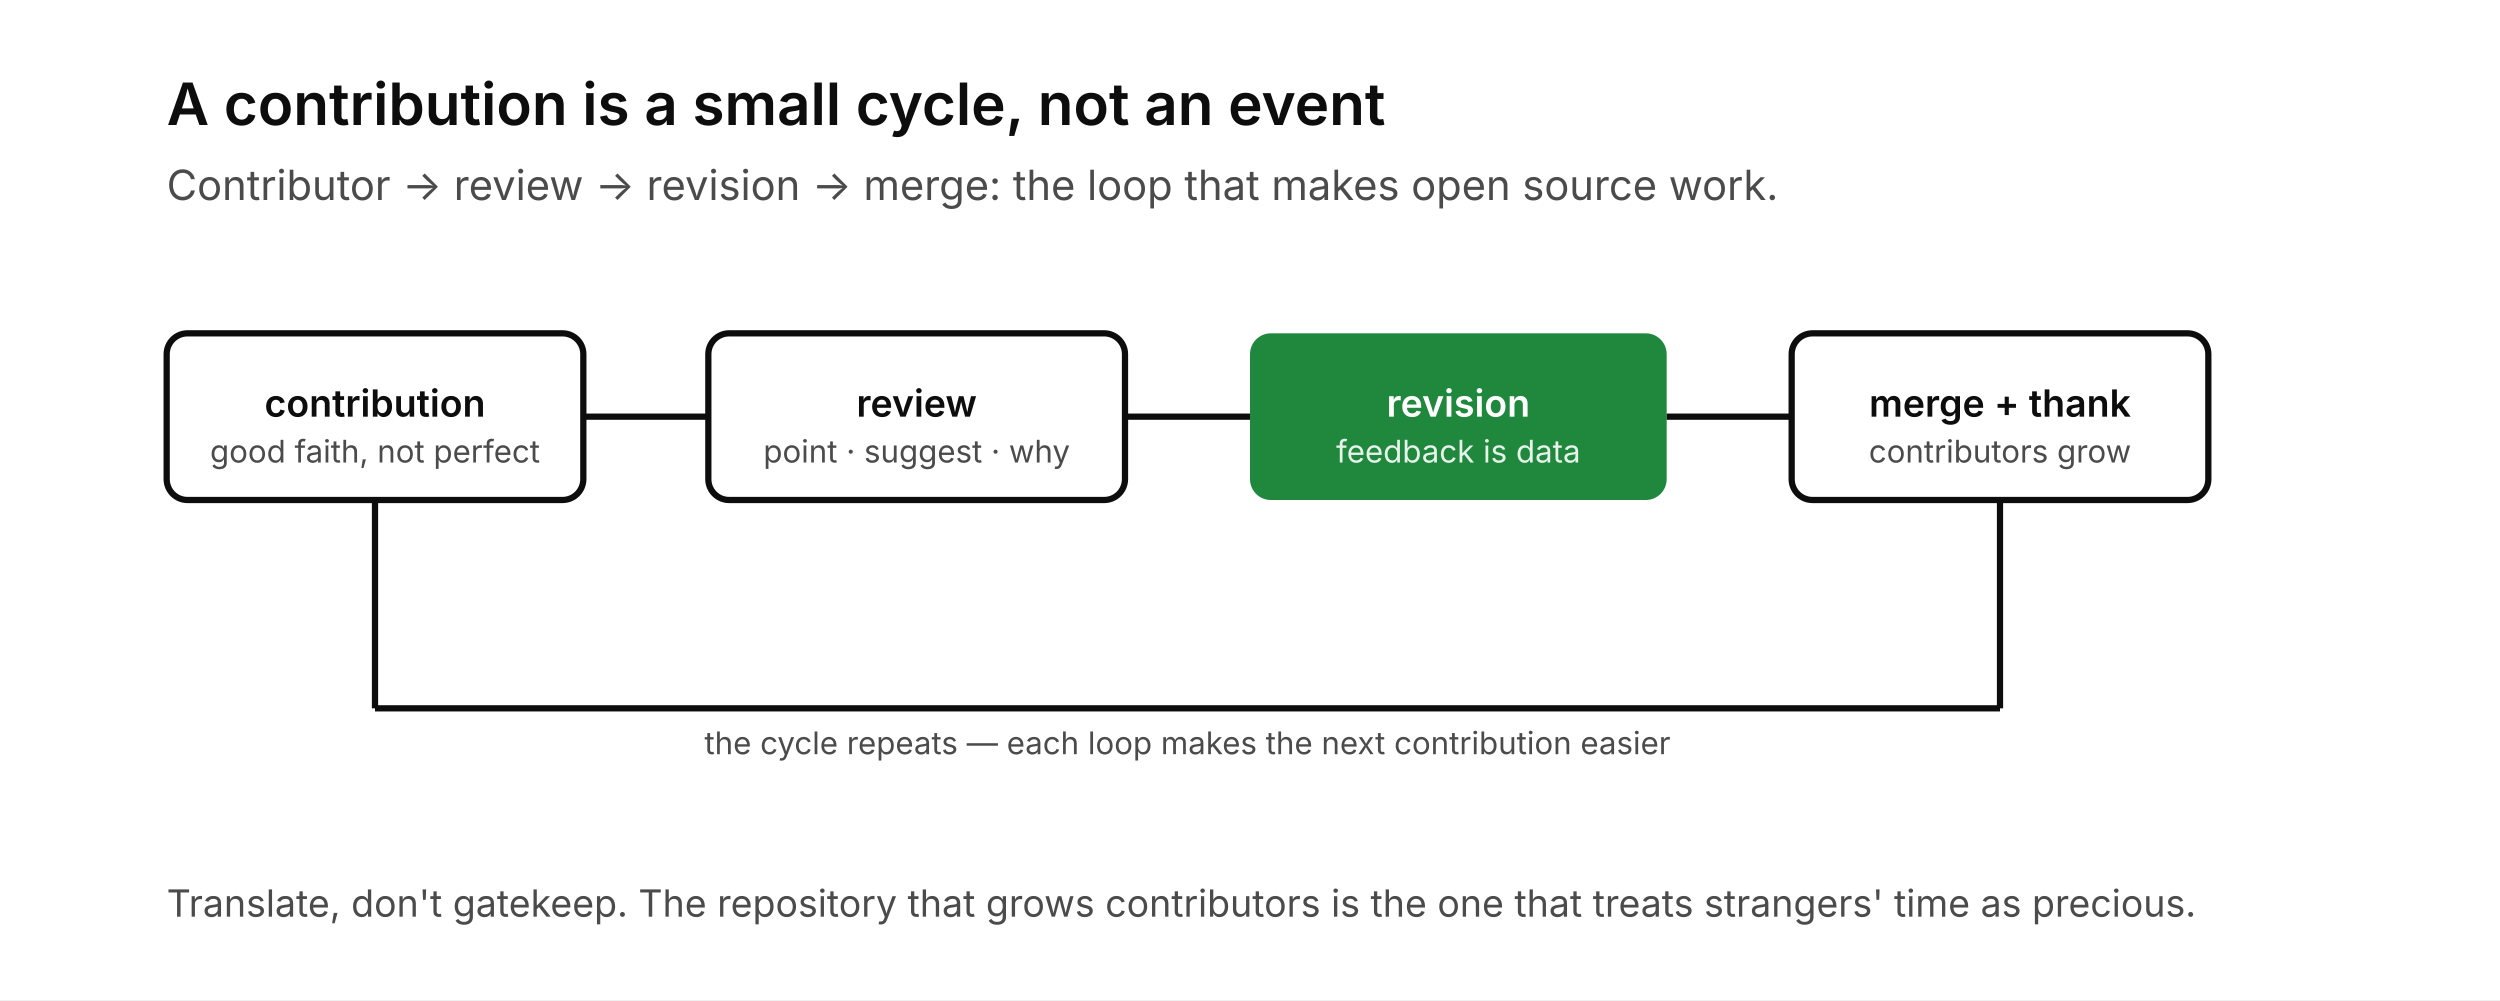
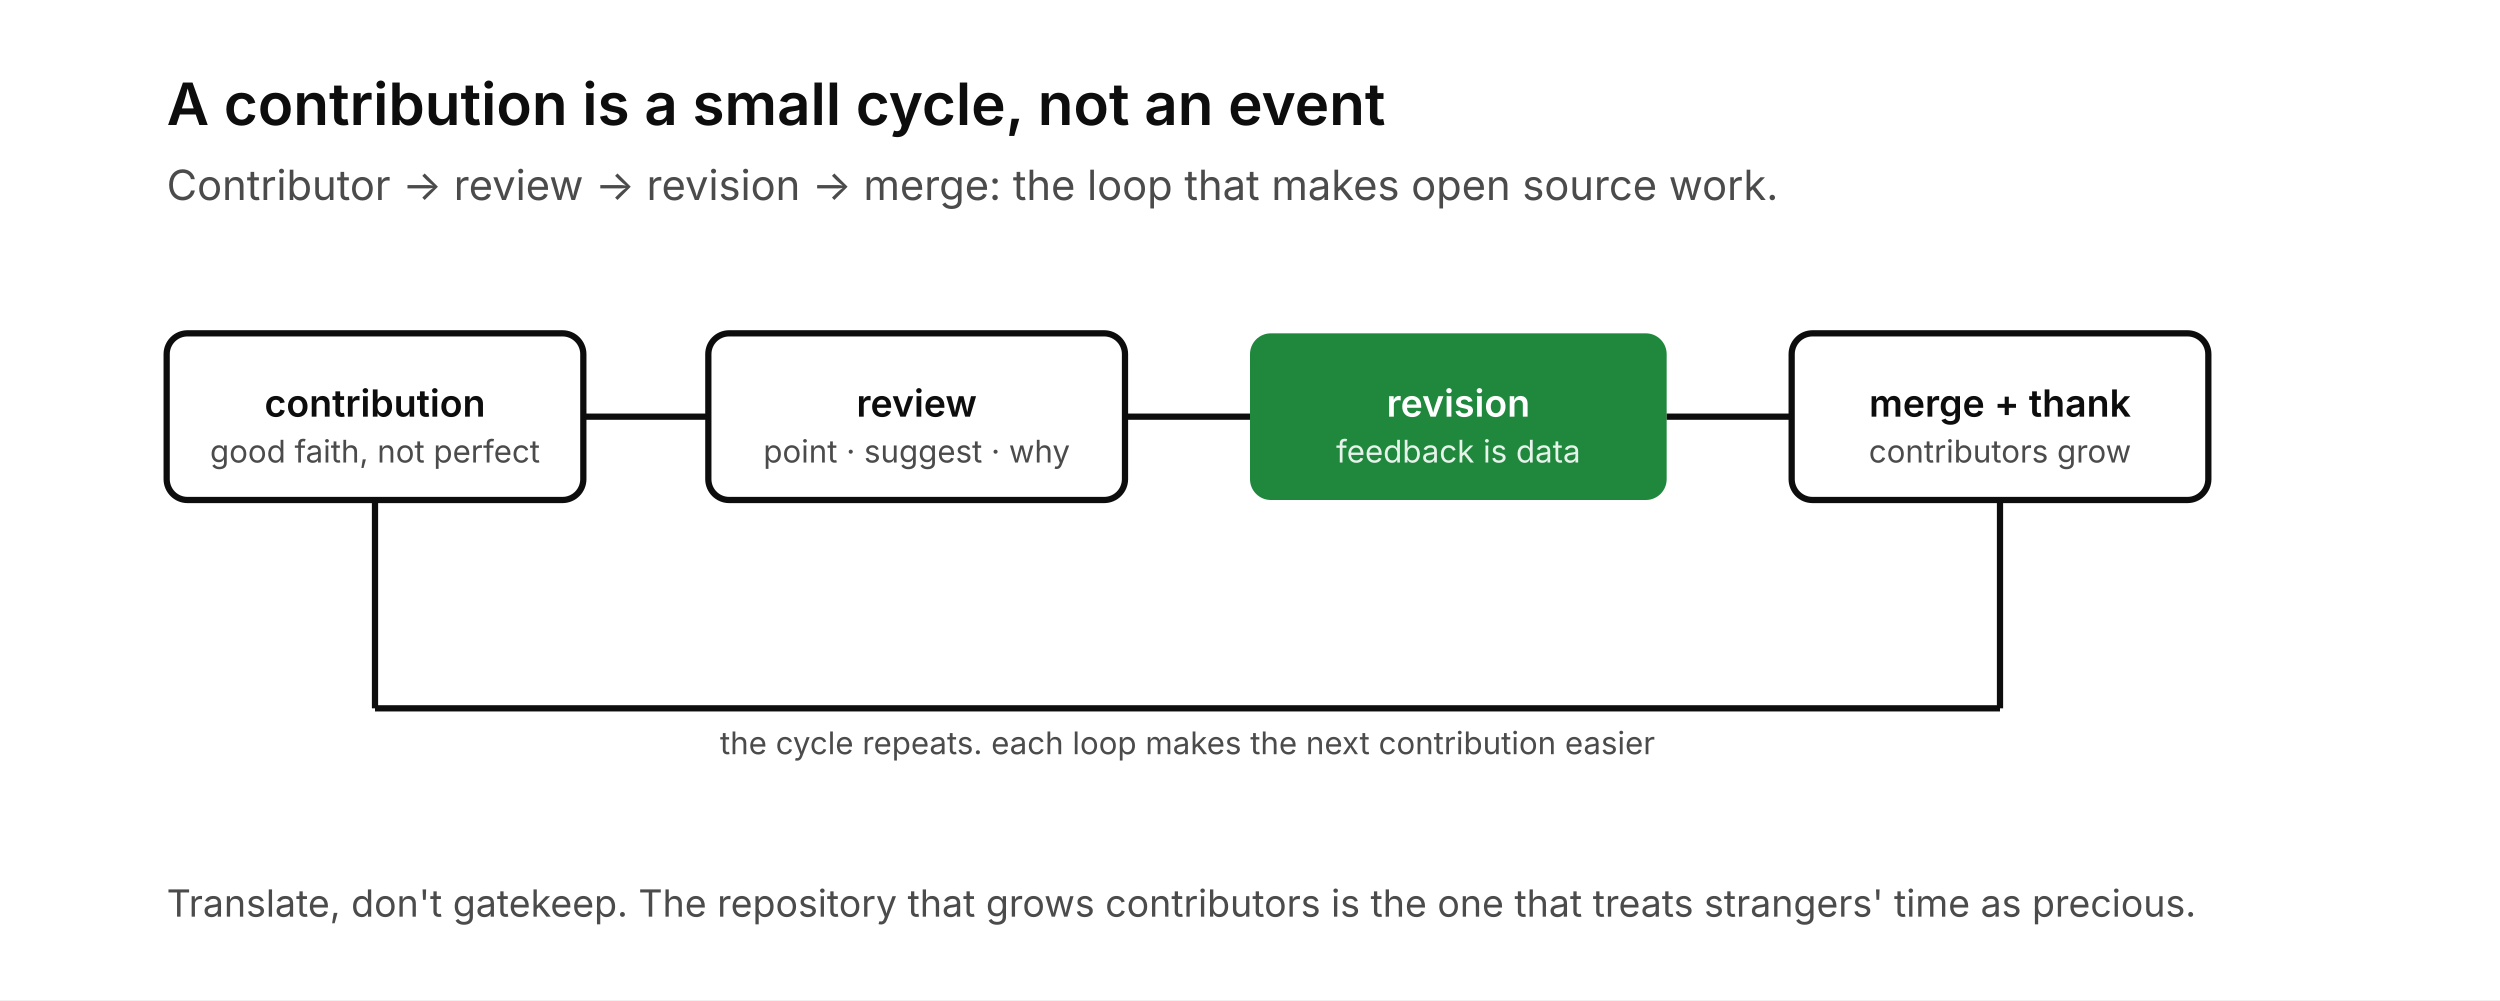
<svg xmlns="http://www.w3.org/2000/svg" width="1200" height="480" viewBox="0 0 1200 480" font-family="Inter, IBM Plex Sans, sans-serif">
  <rect width="1200" height="480" fill="#ffffff" />
  <text x="80" y="60" font-size="28" font-weight="600" fill="#0d0d0d">A contribution is a small cycle, not an event</text>
  <text x="80" y="96" font-size="20" fill="#4b4b4b">Contributor → review → revision → merge: the loop that makes open source work.</text>
  <rect x="80" y="160" width="200" height="80" rx="10" fill="#ffffff" stroke="#0d0d0d" stroke-width="3" />
  <text x="180" y="200" font-size="18" font-weight="600" fill="#0d0d0d" text-anchor="middle">contribution</text>
  <text x="180" y="222" font-size="15" fill="#4b4b4b" text-anchor="middle">good faith, not perfect</text>
  <rect x="340" y="160" width="200" height="80" rx="10" fill="#ffffff" stroke="#0d0d0d" stroke-width="3" />
  <text x="440" y="200" font-size="18" font-weight="600" fill="#0d0d0d" text-anchor="middle">review</text>
  <text x="440" y="222" font-size="15" fill="#4b4b4b" text-anchor="middle">point · suggest · why</text>
  <rect x="600" y="160" width="200" height="80" rx="10" fill="#1f883d" />
  <text x="700" y="200" font-size="18" font-weight="600" fill="#ffffff" text-anchor="middle">revision</text>
  <text x="700" y="222" font-size="15" fill="#e6f2ea" text-anchor="middle">feedback is data</text>
  <rect x="860" y="160" width="200" height="80" rx="10" fill="#ffffff" stroke="#0d0d0d" stroke-width="3" />
  <text x="960" y="200" font-size="18" font-weight="600" fill="#0d0d0d" text-anchor="middle">merge + thank</text>
  <text x="960" y="222" font-size="15" fill="#4b4b4b" text-anchor="middle">contributors grow</text>
  <line x1="280" y1="200" x2="340" y2="200" stroke="#0d0d0d" stroke-width="3" />
  <line x1="540" y1="200" x2="600" y2="200" stroke="#0d0d0d" stroke-width="3" />
  <line x1="800" y1="200" x2="860" y2="200" stroke="#0d0d0d" stroke-width="3" />
  <line x1="960" y1="240" x2="960" y2="340" stroke="#0d0d0d" stroke-width="3" />
  <line x1="960" y1="340" x2="180" y2="340" stroke="#0d0d0d" stroke-width="3" />
  <line x1="180" y1="340" x2="180" y2="240" stroke="#0d0d0d" stroke-width="3" />
-   <text x="570" y="362" font-size="15" fill="#4b4b4b" text-anchor="middle">the cycle repeats — each loop makes the next contribution easier</text>
+   <text x="570" y="362" font-size="15" fill="#4b4b4b" text-anchor="middle">the cycle repeats. each loop makes the next contribution easier</text>
  <text x="80" y="440" font-size="18" fill="#4b4b4b">Translate, don't gatekeep. The repository that grows contributors is the one that treats strangers' time as precious.</text>
</svg>
